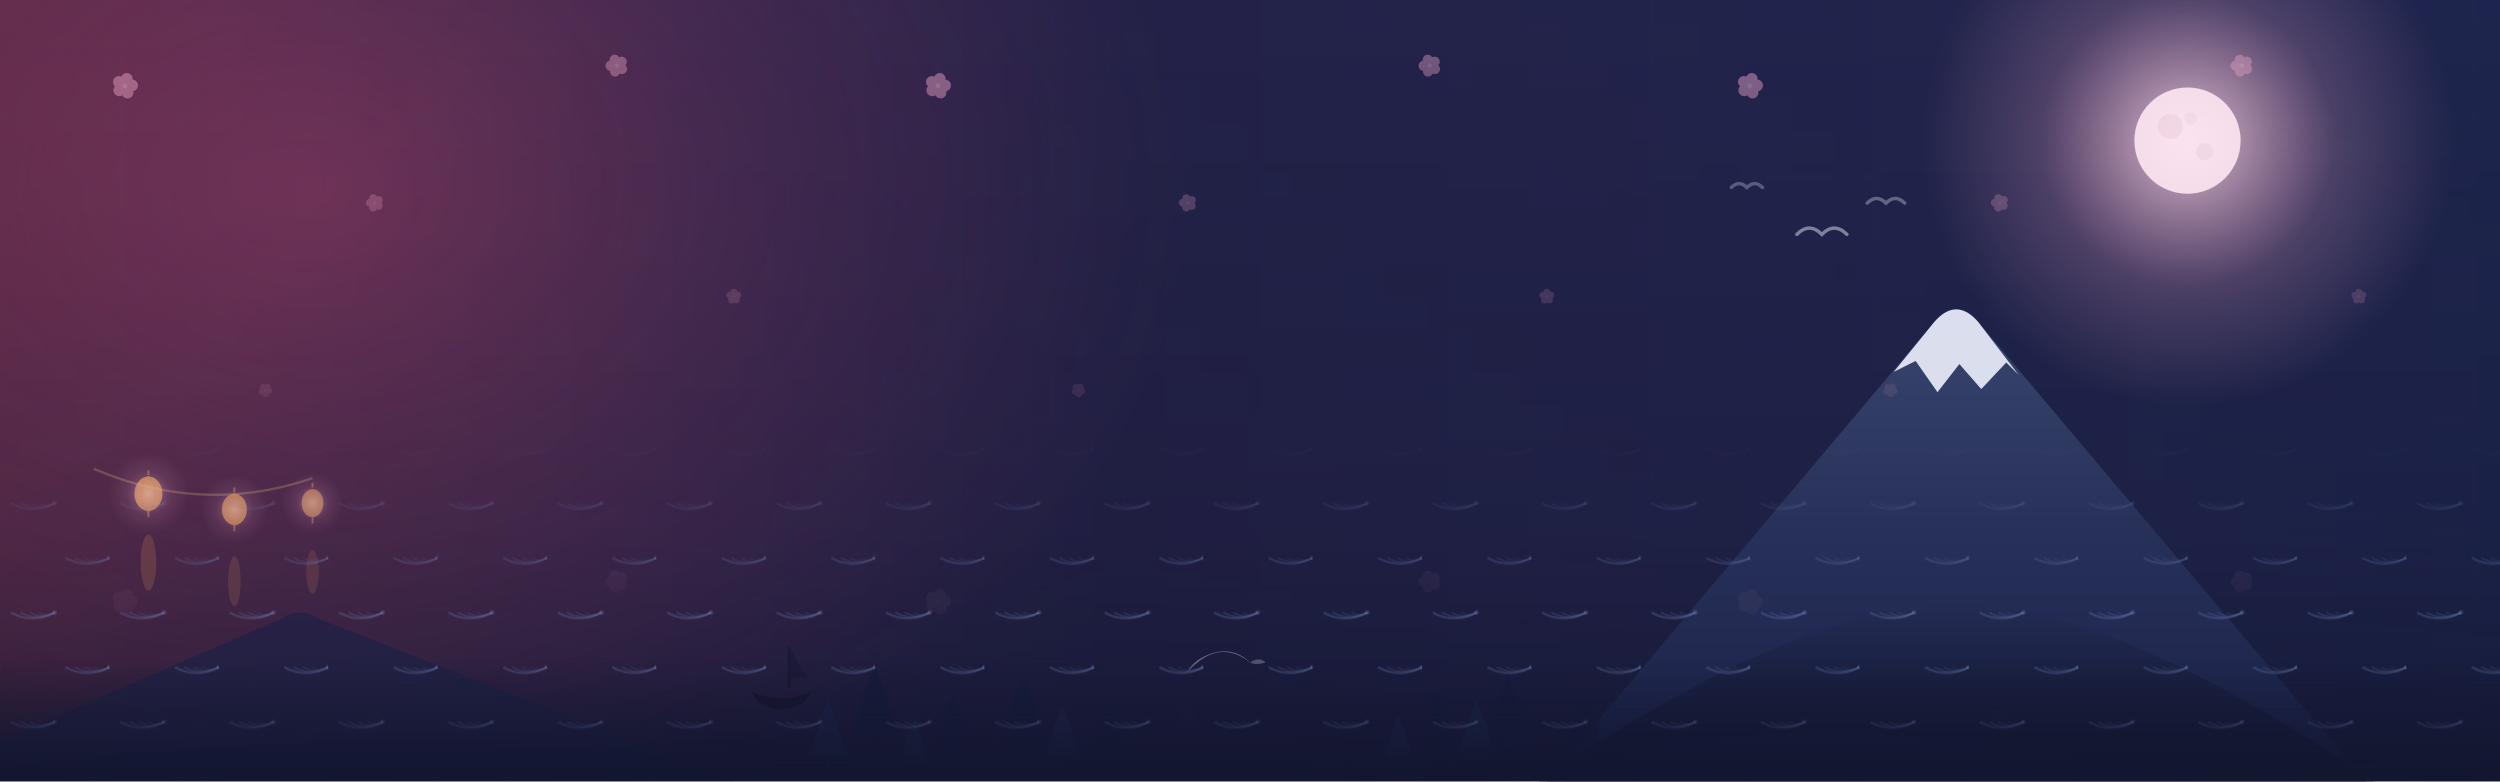
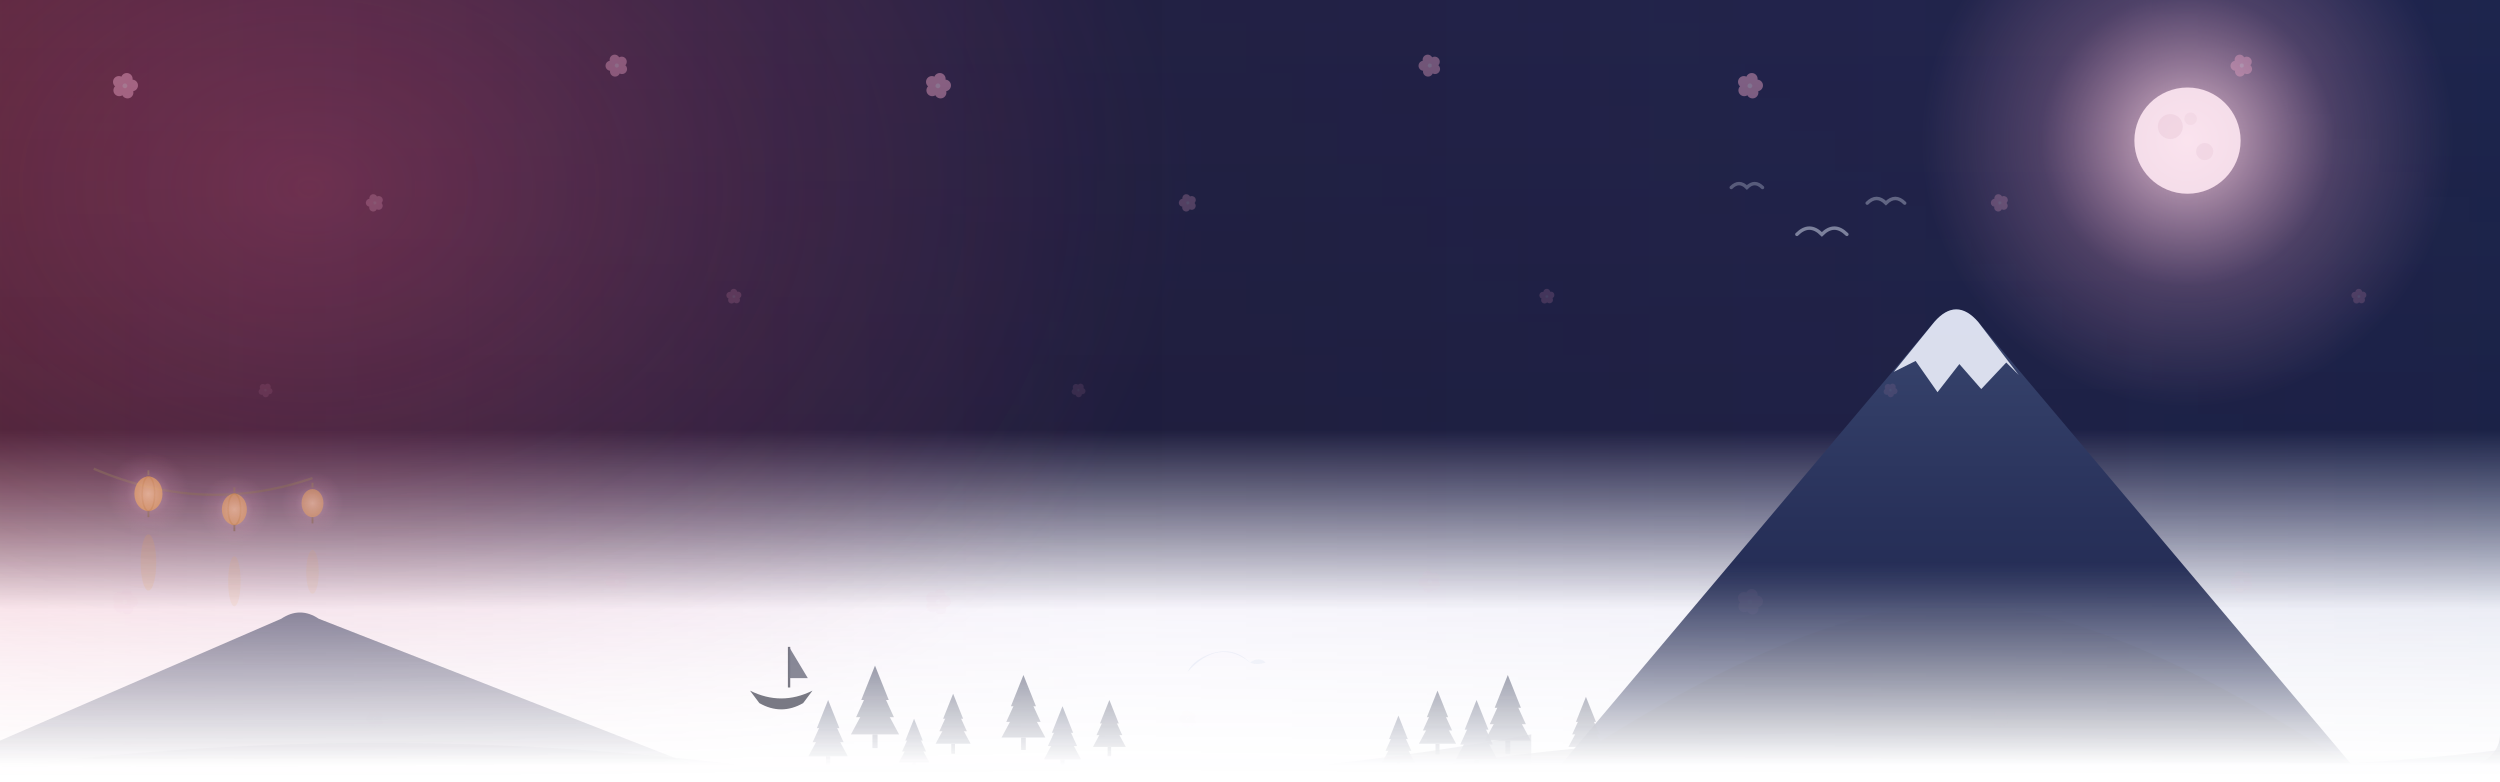
<svg xmlns="http://www.w3.org/2000/svg" width="1600" height="500" viewBox="0 0 1600 500" preserveAspectRatio="xMidYMid slice">
  <defs>
-     <pattern id="seigaiha" x="0" y="0" width="70" height="70" patternUnits="userSpaceOnUse">
-       <path d="M35 42 A 28 28 0 0 1 7 42" fill="none" stroke="#6b7db3" stroke-width="1.6" opacity="0.30" />
-       <path d="M35 42 A 22 22 0 0 1 13 42" fill="none" stroke="#6b7db3" stroke-width="1.3" opacity="0.24" />
-       <path d="M35 42 A 16 16 0 0 1 19 42" fill="none" stroke="#6b7db3" stroke-width="1.1" opacity="0.20" />
-       <path d="M35 42 A 10 10 0 0 1 25 42" fill="none" stroke="#6b7db3" stroke-width="0.9" opacity="0.16" />
-       <circle cx="35" cy="42" r="1.5" fill="#8c9ecf" opacity="0.25" />
-       <path d="M70 7 A 28 28 0 0 1 42 7" fill="none" stroke="#6b7db3" stroke-width="1.6" opacity="0.30" />
-       <path d="M70 7 A 22 22 0 0 1 48 7" fill="none" stroke="#6b7db3" stroke-width="1.3" opacity="0.20" />
-       <path d="M70 7 A 16 16 0 0 1 54 7" fill="none" stroke="#6b7db3" stroke-width="1.1" opacity="0.15" />
-       <path d="M70 7 A 10 10 0 0 1 60 7" fill="none" stroke="#6b7db3" stroke-width="0.9" opacity="0.12" />
-       <circle cx="70" cy="7" r="1.5" fill="#8c9ecf" opacity="0.25" />
-       <path d="M0 7 A 28 28 0 0 1 -28 7" fill="none" stroke="#6b7db3" stroke-width="1.6" opacity="0.30" />
-       <path d="M0 7 A 22 22 0 0 1 -22 7" fill="none" stroke="#6b7db3" stroke-width="1.3" opacity="0.20" />
-       <path d="M0 7 A 16 16 0 0 1 -16 7" fill="none" stroke="#6b7db3" stroke-width="1.1" opacity="0.15" />
-       <path d="M0 7 A 10 10 0 0 1 -10 7" fill="none" stroke="#6b7db3" stroke-width="0.9" opacity="0.12" />
-     </pattern>
-     <linearGradient id="wave-fade" x1="0" y1="0" x2="0" y2="1">
-       <stop offset="0%" stop-color="#fff" stop-opacity="0" />
-       <stop offset="45%" stop-color="#fff" stop-opacity="0.85" />
-       <stop offset="75%" stop-color="#fff" stop-opacity="1" />
-       <stop offset="100%" stop-color="#fff" stop-opacity="0.9" />
-     </linearGradient>
-     <mask id="wave-mask">
-       <rect x="0" y="280" width="1600" height="220" fill="url(#wave-fade)" />
-     </mask>
    <g id="sakura-flower">
      <circle cx="0" cy="-4.2" r="3.4" fill="currentColor" />
      <circle cx="4.0" cy="-1.3" r="3.4" fill="currentColor" />
      <circle cx="2.5" cy="3.4" r="3.4" fill="currentColor" />
      <circle cx="-2.5" cy="3.4" r="3.4" fill="currentColor" />
      <circle cx="-4.0" cy="-1.3" r="3.4" fill="currentColor" />
      <circle cx="0" cy="0" r="1.4" fill="#f5d5e8" />
    </g>
    <pattern id="sakura-scatter" x="0" y="0" width="520" height="330" patternUnits="userSpaceOnUse">
      <use href="#sakura-flower" transform="translate(80,55) scale(1.1) rotate(15)" color="#f0a8c8" opacity="0.5" />
      <use href="#sakura-flower" transform="translate(240,130) scale(0.75) rotate(55)" color="#f0a8c8" opacity="0.32" />
      <use href="#sakura-flower" transform="translate(395,42) scale(0.95) rotate(-20)" color="#f0a8c8" opacity="0.42" />
      <use href="#sakura-flower" transform="translate(470,190) scale(0.65) rotate(70)" color="#e898bc" opacity="0.28" />
      <use href="#sakura-flower" transform="translate(170,250) scale(0.6) rotate(-40)" color="#e898bc" opacity="0.22" />
    </pattern>
    <linearGradient id="sakura-fade" x1="0" y1="0" x2="0" y2="1">
      <stop offset="0%" stop-color="#fff" stop-opacity="1" />
      <stop offset="48%" stop-color="#fff" stop-opacity="0.55" />
      <stop offset="75%" stop-color="#fff" stop-opacity="0.1" />
      <stop offset="100%" stop-color="#fff" stop-opacity="0" />
    </linearGradient>
    <mask id="sakura-mask">
      <rect width="1600" height="500" fill="url(#sakura-fade)" />
    </mask>
    <linearGradient id="fuji-body" x1="0" y1="0" x2="0" y2="1">
      <stop offset="0%" stop-color="#39466f" />
      <stop offset="45%" stop-color="#28315a" />
      <stop offset="100%" stop-color="#1a2148" />
    </linearGradient>
    <linearGradient id="fuji-mist" x1="0" y1="0" x2="0" y2="1">
      <stop offset="0%" stop-color="#12162f" stop-opacity="0" />
-       <stop offset="100%" stop-color="#12162f" stop-opacity="0.95" />
+       <stop offset="100%" stop-color="#12162f" stop-opacity="0.9" />
    </linearGradient>
+     <linearGradient id="sky-cover-h" x1="0" y1="0" x2="1" y2="0">
+       <stop offset="0%" stop-color="#0e111e" />
+       <stop offset="38%" stop-color="#101428" />
+       <stop offset="72%" stop-color="#12162e" />
+       <stop offset="100%" stop-color="#12162e" />
+     </linearGradient>
+     <linearGradient id="sky-cover" x1="0" y1="0" x2="0" y2="1">
+       <stop offset="0%" stop-color="#fff" stop-opacity="1" />
+       <stop offset="55%" stop-color="#fff" stop-opacity="1" />
+       <stop offset="78%" stop-color="#fff" stop-opacity="0" />
+     </linearGradient>
+     <mask id="sky-cover-mask">
+       <rect width="1600" height="500" fill="url(#sky-cover)" />
+     </mask>
+     <linearGradient id="ground-fade" x1="0" y1="0" x2="0" y2="1">
+       <stop offset="0%" stop-color="#fff" stop-opacity="1" />
+       <stop offset="72%" stop-color="#fff" stop-opacity="1" />
+       <stop offset="98%" stop-color="#fff" stop-opacity="0" />
+     </linearGradient>
+     <mask id="ground-mask">
+       <rect width="1600" height="500" fill="url(#ground-fade)" />
+     </mask>
    <linearGradient id="sky-glow" x1="0" y1="0" x2="1" y2="0">
      <stop offset="0%" stop-color="#e0507a" stop-opacity="0.32" />
      <stop offset="45%" stop-color="#7a5cc8" stop-opacity="0.16" />
      <stop offset="100%" stop-color="#3a4a9c" stop-opacity="0.28" />
    </linearGradient>
    <linearGradient id="sky-fade" x1="0" y1="0" x2="0" y2="1">
      <stop offset="0%" stop-color="#fff" stop-opacity="1" />
      <stop offset="55%" stop-color="#fff" stop-opacity="0.75" />
      <stop offset="100%" stop-color="#fff" stop-opacity="0" />
    </linearGradient>
    <mask id="sky-mask">
      <rect x="0" y="0" width="1600" height="620" fill="url(#sky-fade)" />
    </mask>
+     <linearGradient id="glow-kill" x1="0" y1="0" x2="0" y2="1">
+       <stop offset="0%" stop-color="#fff" stop-opacity="1" />
+       <stop offset="62%" stop-color="#fff" stop-opacity="1" />
+       <stop offset="100%" stop-color="#fff" stop-opacity="0" />
+     </linearGradient>
+     <mask id="glow-kill-mask">
+       <rect x="0" y="0" width="1600" height="500" fill="url(#glow-kill)" />
+     </mask>
    <radialGradient id="dawn-glow" cx="50%" cy="50%" r="50%">
      <stop offset="0%" stop-color="#e0507a" stop-opacity="0.30" />
      <stop offset="55%" stop-color="#c04870" stop-opacity="0.12" />
      <stop offset="100%" stop-color="#c04870" stop-opacity="0" />
    </radialGradient>
    <radialGradient id="moon-glow" cx="50%" cy="50%" r="50%">
      <stop offset="0%" stop-color="#ffd9e8" stop-opacity="0.85" />
      <stop offset="55%" stop-color="#f0a8c8" stop-opacity="0.22" />
      <stop offset="100%" stop-color="#f0a8c8" stop-opacity="0" />
    </radialGradient>
-     <radialGradient id="deep-glow" cx="50%" cy="50%" r="50%">
-       <stop offset="0%" stop-color="#2a3560" stop-opacity="0.5" />
-       <stop offset="100%" stop-color="#2a3560" stop-opacity="0" />
-     </radialGradient>
-     <linearGradient id="sea-merge" x1="0" y1="0" x2="0" y2="1">
-       <stop offset="0%" stop-color="#12162f" stop-opacity="0" />
-       <stop offset="100%" stop-color="#12162f" stop-opacity="1" />
-     </linearGradient>
    <g id="pine-tree">
      <path d="M 0 0 L -14 0 L 0 -26 L 14 0 Z" fill="currentColor" />
      <path d="M 0 -10 L -11 -10 L 0 -34 L 11 -10 Z" fill="currentColor" />
      <path d="M 0 -20 L -8 -20 L 0 -40 L 8 -20 Z" fill="currentColor" />
      <rect x="-1.5" y="0" width="3" height="8" fill="currentColor" />
    </g>
  </defs>
-   <rect width="1600" height="500" fill="#12162f" />
-   <rect width="1600" height="620" fill="url(#sky-glow)" mask="url(#sky-mask)" />
-   <ellipse cx="200" cy="120" rx="560" ry="420" fill="url(#dawn-glow)" />
+   <g mask="url(#sky-cover-mask)">
+     <rect width="1600" height="500" fill="url(#sky-cover-h)" />
+   </g>
+   <g mask="url(#glow-kill-mask)">
+     <rect width="1600" height="620" fill="url(#sky-glow)" mask="url(#sky-mask)" />
+     <ellipse cx="200" cy="120" rx="560" ry="420" fill="url(#dawn-glow)" />
+   </g>
  <circle cx="1400" cy="90" r="170" fill="url(#moon-glow)" />
  <circle cx="1400" cy="90" r="34" fill="#ffe8f2" opacity="0.88" />
  <circle cx="1389" cy="81" r="8" fill="#e8c8d8" opacity="0.45" />
  <circle cx="1411" cy="97" r="5.5" fill="#e8c8d8" opacity="0.38" />
  <circle cx="1402" cy="76" r="4" fill="#e8c8d8" opacity="0.3" />
  <g stroke="#d8e0f0" stroke-width="2.2" fill="none" stroke-linecap="round" opacity="0.5">
    <path d="M 1150 150 Q 1158 142 1166 150 Q 1174 142 1182 150" />
    <path d="M 1195 130 Q 1201 124 1207 130 Q 1213 124 1219 130" opacity="0.7" />
    <path d="M 1108 120 Q 1113 115 1118 120 Q 1123 115 1128 120" opacity="0.6" />
  </g>
-   <path d="M -60 500 L 180 396 Q 192 388 204 396 L 470 500 Z" fill="#1a2145" opacity="0.65" />
-   <g>
+   <g mask="url(#ground-mask)">
+     <path d="M -60 500 L 180 396 Q 192 388 204 396 L 470 500 Z" fill="#1a2145" opacity="0.65" />
    <path d="M 990 500              L 1238 206              Q 1252 190 1266 206              L 1514 500 Z" fill="url(#fuji-body)" />
    <path d="M 1238 206              L 1212 238 L 1226 231 L 1240 251 L 1254 233 L 1268 249 L 1284 232 L 1292 240              L 1266 206 Q 1252 190 1238 206 Z" fill="#e8ecf8" opacity="0.92" />
    <path d="M 985 500 Q 1150 388 1252 386 Q 1355 388 1519 500 Z" fill="url(#fuji-mist)" />
+     <g color="#141b3a" opacity="0.85">
+       <use href="#pine-tree" transform="translate(560,470) scale(1.1)" />
+       <use href="#pine-tree" transform="translate(610,476) scale(0.8)" />
+       <use href="#pine-tree" transform="translate(655,472) scale(1.0)" />
+       <use href="#pine-tree" transform="translate(710,478) scale(0.75)" />
+       <use href="#pine-tree" transform="translate(920,476) scale(0.85)" />
+       <use href="#pine-tree" transform="translate(965,474) scale(1.05)" />
+       <use href="#pine-tree" transform="translate(1015,478) scale(0.8)" />
+     </g>
+     <g color="#1c2547" opacity="0.9">
+       <use href="#pine-tree" transform="translate(530,484) scale(0.9)" />
+       <use href="#pine-tree" transform="translate(585,488) scale(0.7)" />
+       <use href="#pine-tree" transform="translate(680,486) scale(0.85)" />
+       <use href="#pine-tree" transform="translate(895,488) scale(0.75)" />
+       <use href="#pine-tree" transform="translate(945,486) scale(0.95)" />
+     </g>
+     <path d="M 1000 500 Q 1120 452 1260 478 Q 1420 502 1600 480 L 1600 500 Z" fill="#182043" opacity="0.6" />
+     <path d="M -60 500 Q 200 458 460 488 T 980 470 L 980 500 Z" fill="#161d3e" opacity="0.6" />
+     <path d="M 860 500 Q 1120 452 1360 486 T 1600 470 L 1600 500 Z" fill="#141b3a" opacity="0.65" />
  </g>
-   <g color="#141b3a" opacity="0.85">
-     <use href="#pine-tree" transform="translate(560,470) scale(1.1)" />
-     <use href="#pine-tree" transform="translate(610,476) scale(0.8)" />
-     <use href="#pine-tree" transform="translate(655,472) scale(1.0)" />
-     <use href="#pine-tree" transform="translate(710,478) scale(0.75)" />
-     <use href="#pine-tree" transform="translate(920,476) scale(0.85)" />
-     <use href="#pine-tree" transform="translate(965,474) scale(1.05)" />
-     <use href="#pine-tree" transform="translate(1015,478) scale(0.8)" />
-   </g>
-   <g color="#1c2547" opacity="0.9">
-     <use href="#pine-tree" transform="translate(530,484) scale(0.9)" />
-     <use href="#pine-tree" transform="translate(585,488) scale(0.7)" />
-     <use href="#pine-tree" transform="translate(680,486) scale(0.85)" />
-     <use href="#pine-tree" transform="translate(895,488) scale(0.75)" />
-     <use href="#pine-tree" transform="translate(945,486) scale(0.95)" />
-   </g>
-   <path d="M 1000 500 Q 1120 452 1260 478 Q 1420 502 1600 480 L 1600 500 Z" fill="#182043" opacity="0.6" />
-   <path d="M -60 500 Q 200 458 460 488 T 980 470 L 980 500 Z" fill="#161d3e" opacity="0.6" />
-   <path d="M 860 500 Q 1120 452 1360 486 T 1600 470 L 1600 500 Z" fill="#141b3a" opacity="0.65" />
  <g>
    <path d="M 60 300 Q 130 330 200 306" stroke="#8a6a5c" stroke-width="1.5" fill="none" opacity="0.6" />
    <g opacity="0.9">
      <ellipse cx="95" cy="316" rx="9" ry="11" fill="#e8a04a" opacity="0.75" />
      <ellipse cx="95" cy="316" rx="4" ry="11" fill="none" stroke="#c07830" stroke-width="1" opacity="0.5" />
      <line x1="95" y1="304" x2="95" y2="301" stroke="#8a6a5c" stroke-width="1.2" />
      <line x1="95" y1="327" x2="95" y2="331" stroke="#8a6a5c" stroke-width="1.2" />
    </g>
    <g opacity="0.85">
      <ellipse cx="150" cy="326" rx="8" ry="10" fill="#e8a04a" opacity="0.7" />
      <ellipse cx="150" cy="326" rx="4" ry="10" fill="none" stroke="#c07830" stroke-width="1" opacity="0.5" />
      <line x1="150" y1="315" x2="150" y2="312" stroke="#8a6a5c" stroke-width="1.2" />
      <line x1="150" y1="336" x2="150" y2="340" stroke="#8a6a5c" stroke-width="1.2" />
    </g>
    <g opacity="0.8">
      <ellipse cx="200" cy="322" rx="7" ry="9" fill="#e8a04a" opacity="0.65" />
      <line x1="200" y1="312" x2="200" y2="309" stroke="#8a6a5c" stroke-width="1.2" />
      <line x1="200" y1="331" x2="200" y2="335" stroke="#8a6a5c" stroke-width="1.2" />
    </g>
    <circle cx="95" cy="316" r="26" fill="url(#moon-glow)" opacity="0.5" />
    <circle cx="150" cy="326" r="22" fill="url(#moon-glow)" opacity="0.45" />
    <circle cx="200" cy="322" r="20" fill="url(#moon-glow)" opacity="0.45" />
  </g>
-   <g opacity="0.35">
+   <linearGradient id="reflection-fade" x1="0" y1="0" x2="0" y2="1">
+     <stop offset="0%" stop-color="#fff" stop-opacity="1" />
+     <stop offset="100%" stop-color="#fff" stop-opacity="0" />
+   </linearGradient>
+   <mask id="reflection-mask">
+     <rect x="0" y="330" width="600" height="170" fill="url(#reflection-fade)" />
+   </mask>
+   <g opacity="0.35" mask="url(#reflection-mask)">
    <ellipse cx="95" cy="360" rx="5" ry="18" fill="#e8a04a" opacity="0.5" />
    <ellipse cx="150" cy="372" rx="4" ry="16" fill="#e8a04a" opacity="0.4" />
    <ellipse cx="200" cy="366" rx="4" ry="14" fill="#e8a04a" opacity="0.35" />
  </g>
  <g opacity="0.55">
    <path d="M 480 442 Q 500 452 520 442 L 514 450 Q 500 458 486 450 Z" fill="#0c0f20" />
    <line x1="505" y1="440" x2="505" y2="414" stroke="#0c0f20" stroke-width="1.5" />
    <path d="M 505 414 L 517 434 L 505 434 Z" fill="#12162f" opacity="0.9" />
  </g>
  <g opacity="0.4">
    <path d="M 760 430 Q 780 408 800 424 Q 790 414 776 418 Q 764 422 760 430 Z" fill="#d8e0f0" />
    <path d="M 800 424 Q 806 420 810 424 Q 804 426 800 424 Z" fill="#d8e0f0" opacity="0.7" />
  </g>
-   <rect y="280" width="1600" height="220" fill="url(#seigaiha)" mask="url(#wave-mask)" />
  <rect width="1600" height="500" fill="url(#sakura-scatter)" mask="url(#sakura-mask)" />
-   <rect y="420" width="1600" height="80" fill="url(#sea-merge)" />
</svg>
